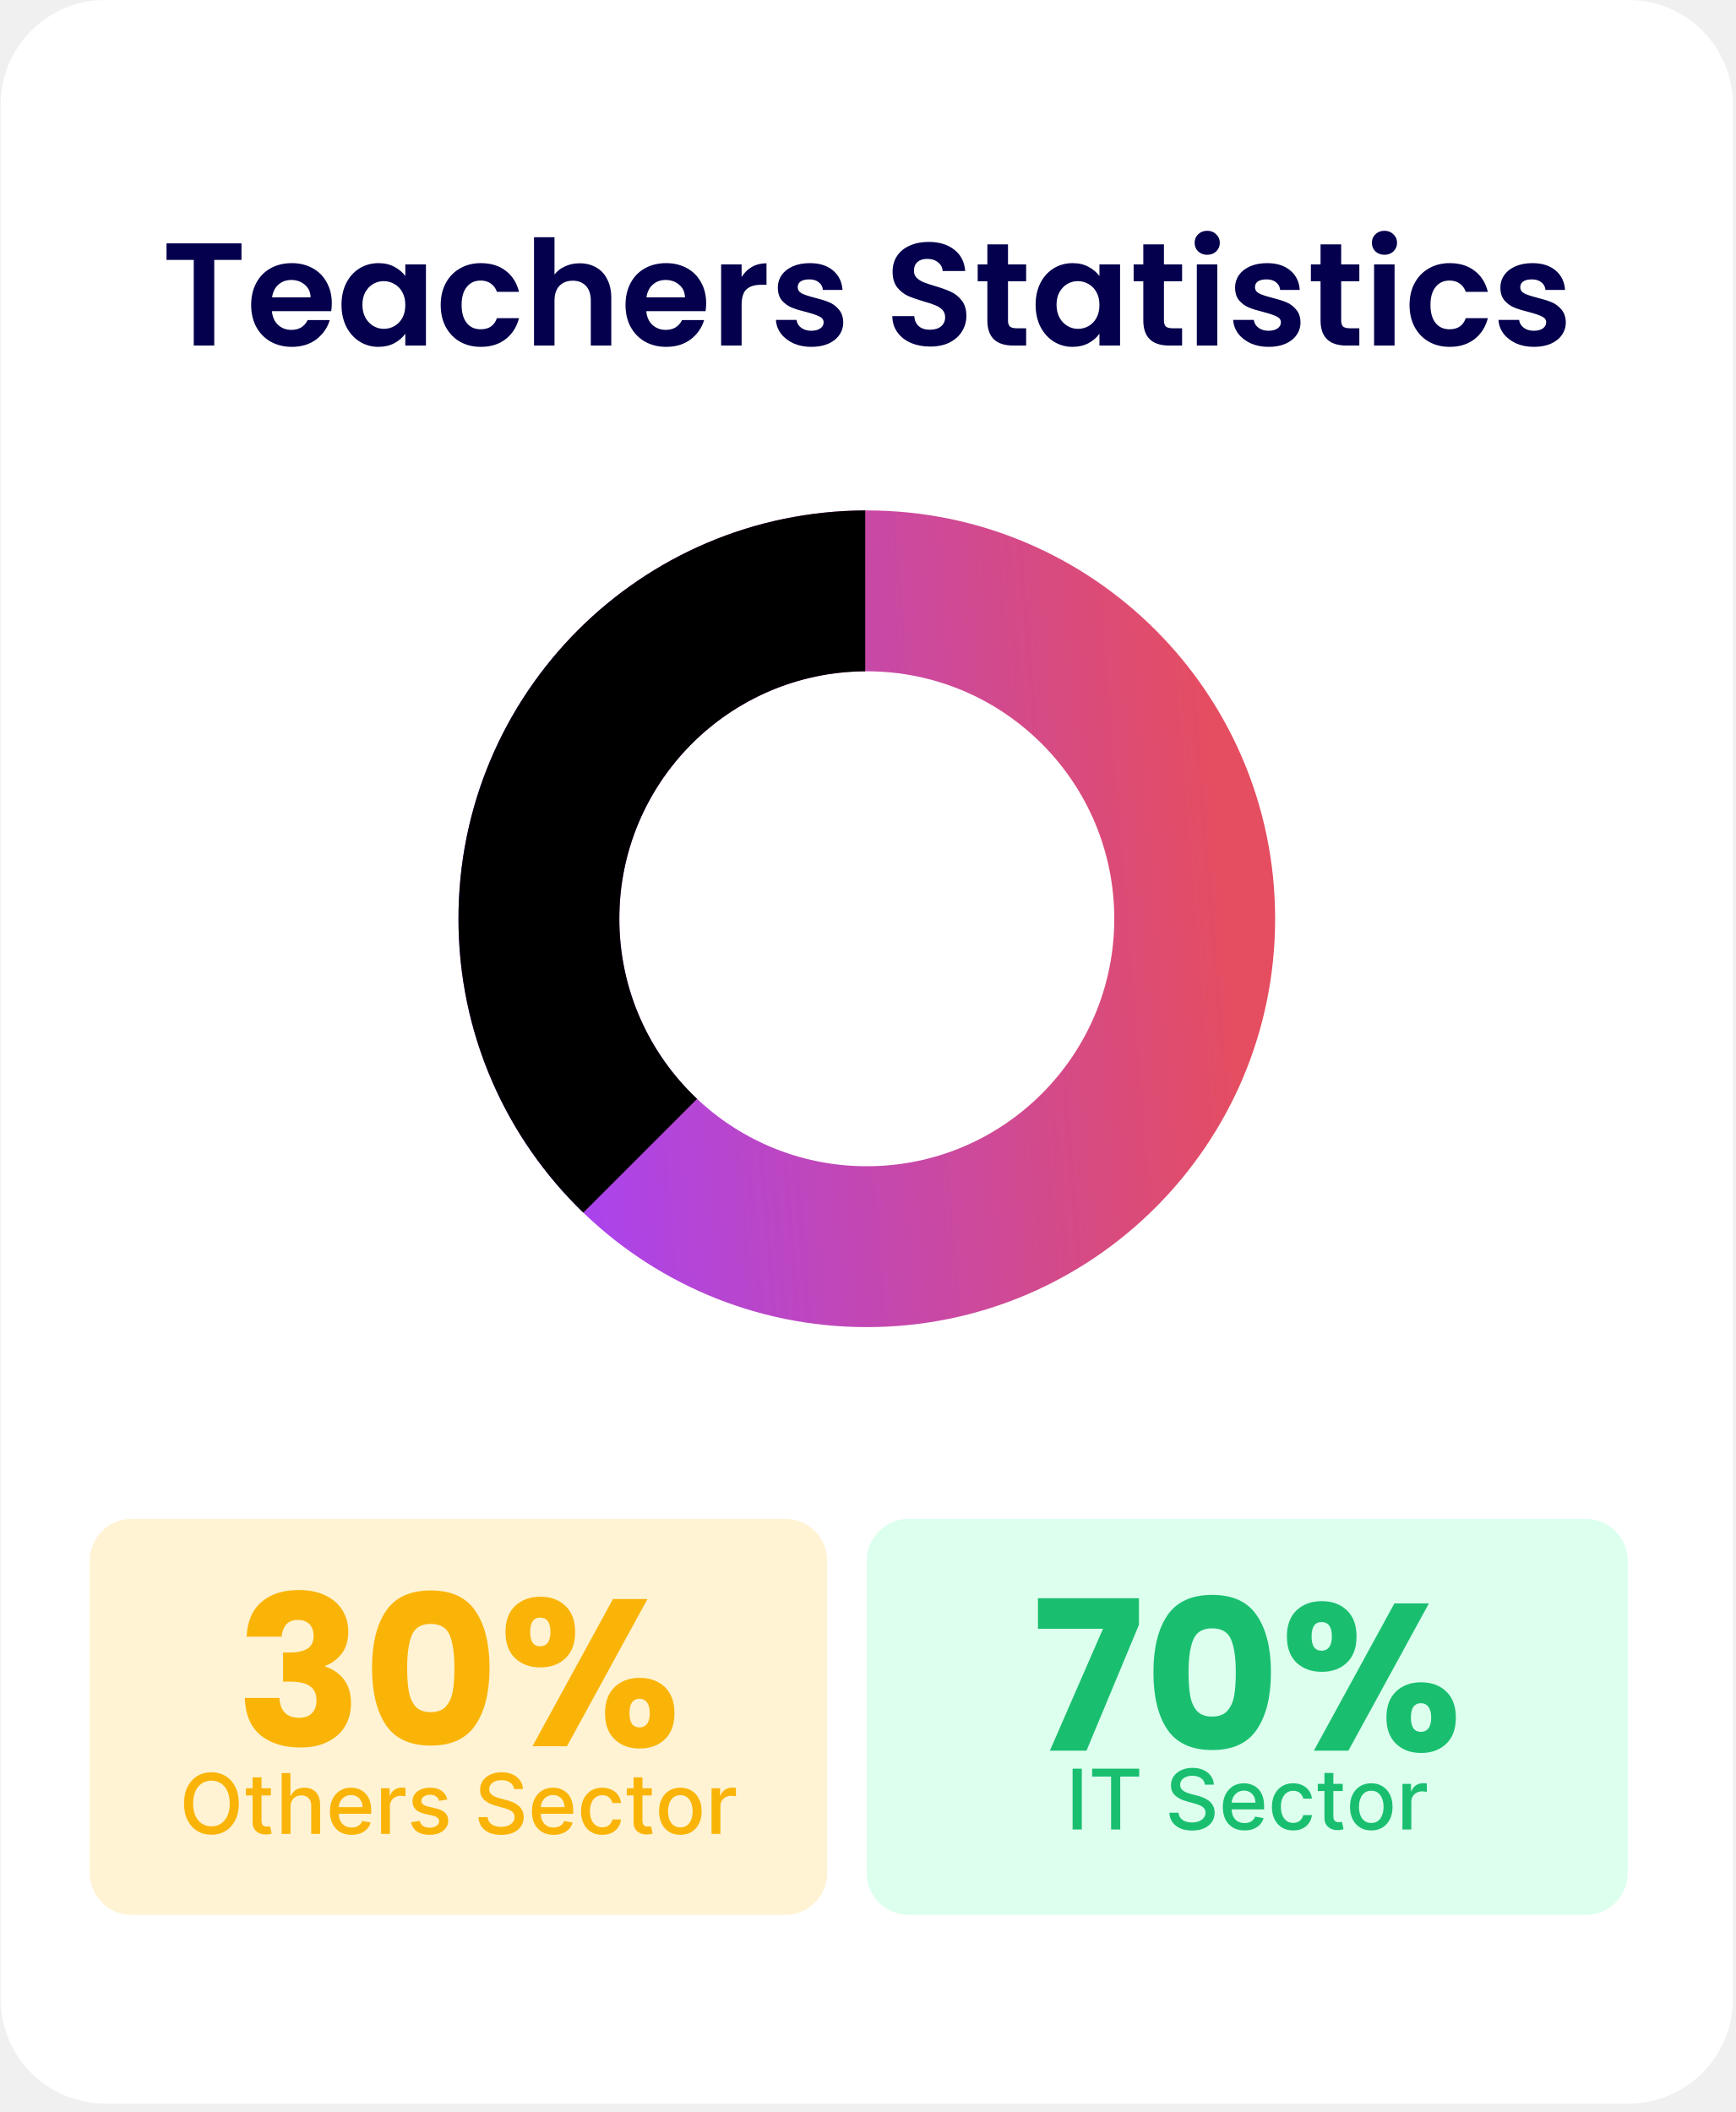
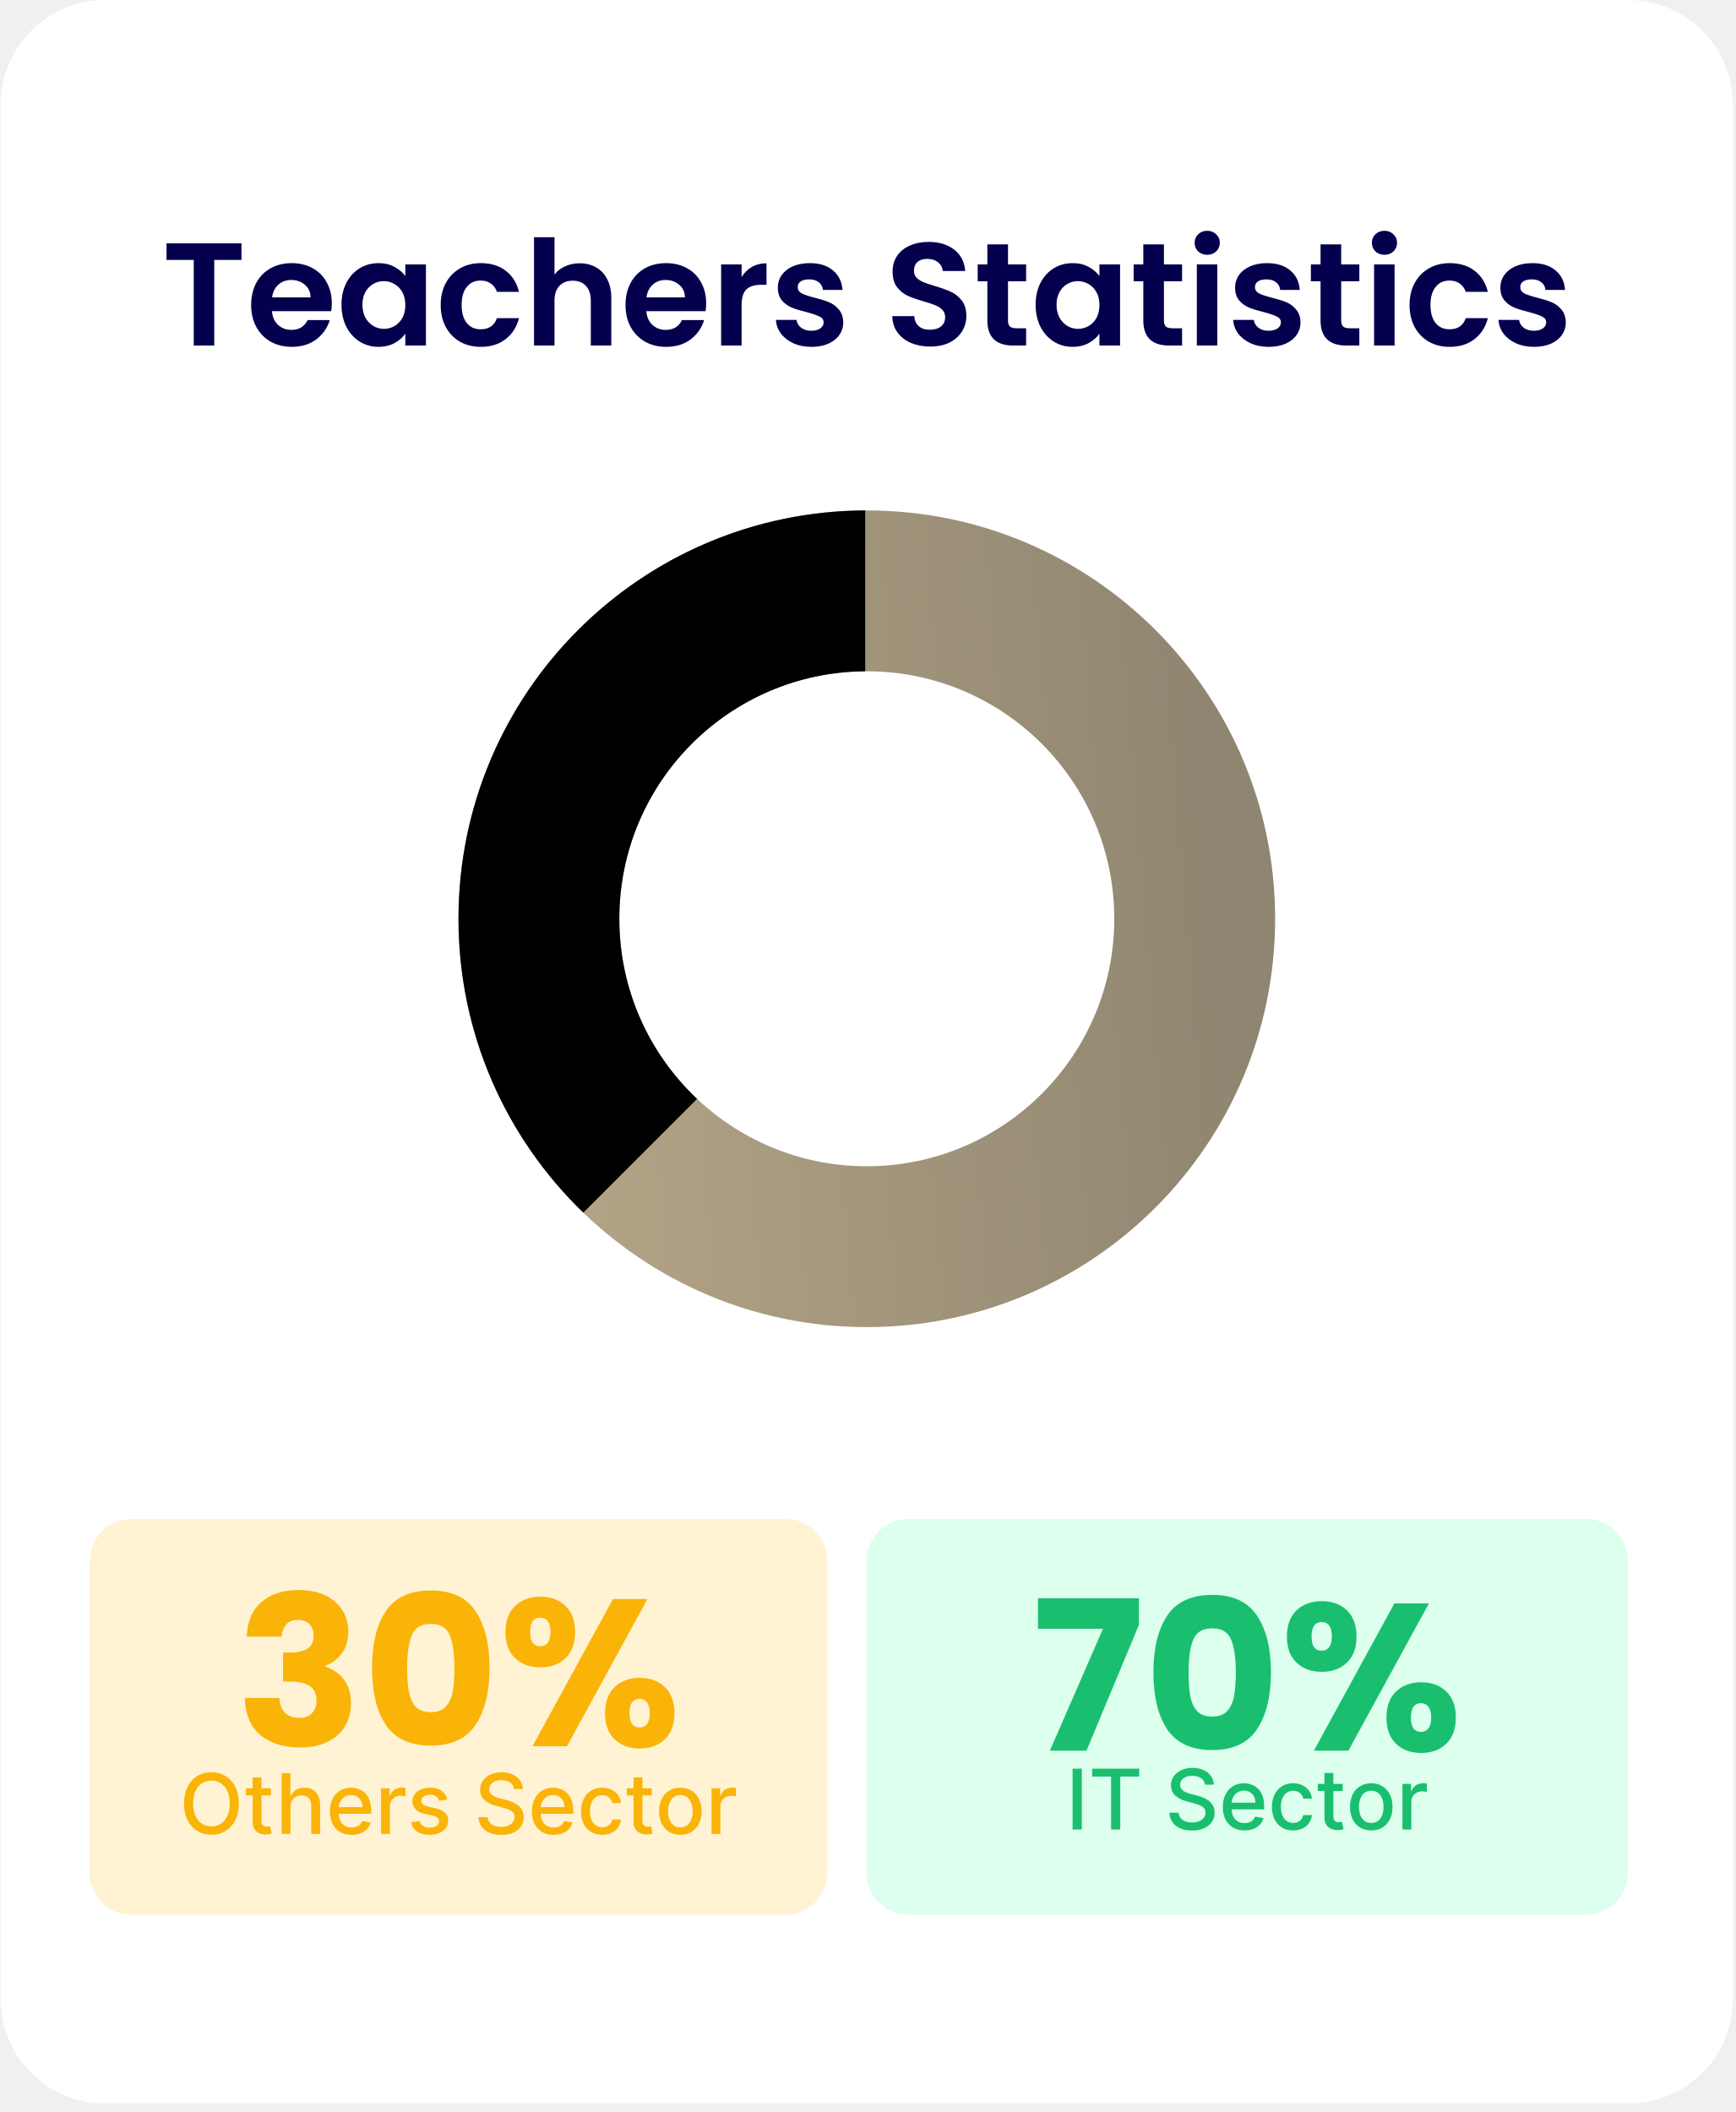
<svg xmlns="http://www.w3.org/2000/svg" width="166" height="202" viewBox="0 0 166 202" fill="none">
  <rect x="0.063" width="165.688" height="201.193" rx="10" fill="white" />
  <rect x="8.583" y="145.274" width="70.538" height="37.872" rx="4" fill="#FFF3D4" />
  <path d="M22.842 172.494C22.842 173.115 22.729 173.649 22.501 174.096C22.274 174.541 21.963 174.884 21.567 175.124C21.173 175.363 20.725 175.482 20.223 175.482C19.719 175.482 19.269 175.363 18.874 175.124C18.48 174.884 18.169 174.54 17.942 174.093C17.715 173.646 17.601 173.113 17.601 172.494C17.601 171.873 17.715 171.339 17.942 170.894C18.169 170.447 18.48 170.105 18.874 169.866C19.269 169.625 19.719 169.505 20.223 169.505C20.725 169.505 21.173 169.625 21.567 169.866C21.963 170.105 22.274 170.447 22.501 170.894C22.729 171.339 22.842 171.873 22.842 172.494ZM21.973 172.494C21.973 172.02 21.896 171.622 21.743 171.298C21.591 170.972 21.383 170.726 21.118 170.559C20.855 170.391 20.556 170.306 20.223 170.306C19.888 170.306 19.589 170.391 19.325 170.559C19.062 170.726 18.854 170.972 18.7 171.298C18.549 171.622 18.473 172.02 18.473 172.494C18.473 172.967 18.549 173.367 18.7 173.693C18.854 174.016 19.062 174.263 19.325 174.431C19.589 174.598 19.888 174.681 20.223 174.681C20.556 174.681 20.855 174.598 21.118 174.431C21.383 174.263 21.591 174.016 21.743 173.693C21.896 173.367 21.973 172.967 21.973 172.494ZM25.906 171.039V171.721H23.522V171.039H25.906ZM24.161 169.994H25.011V174.122C25.011 174.286 25.035 174.41 25.084 174.494C25.134 174.575 25.197 174.631 25.275 174.661C25.354 174.69 25.441 174.704 25.533 174.704C25.602 174.704 25.661 174.699 25.712 174.69C25.764 174.68 25.803 174.673 25.832 174.667L25.985 175.369C25.936 175.388 25.866 175.407 25.775 175.426C25.684 175.446 25.57 175.458 25.434 175.46C25.21 175.463 25.002 175.424 24.809 175.34C24.616 175.257 24.459 175.128 24.34 174.954C24.221 174.78 24.161 174.561 24.161 174.298V169.994ZM27.788 172.812V175.403H26.939V169.585H27.777V171.749H27.831C27.933 171.515 28.09 171.328 28.3 171.19C28.51 171.052 28.785 170.982 29.124 170.982C29.423 170.982 29.684 171.044 29.908 171.167C30.133 171.29 30.307 171.474 30.43 171.718C30.555 171.961 30.618 172.264 30.618 172.627V175.403H29.768V172.73C29.768 172.409 29.686 172.161 29.521 171.985C29.357 171.807 29.127 171.718 28.834 171.718C28.633 171.718 28.453 171.761 28.294 171.846C28.137 171.931 28.013 172.056 27.922 172.221C27.833 172.384 27.788 172.581 27.788 172.812ZM33.632 175.491C33.202 175.491 32.832 175.399 32.521 175.215C32.213 175.03 31.974 174.769 31.805 174.434C31.639 174.097 31.555 173.702 31.555 173.249C31.555 172.802 31.639 172.409 31.805 172.068C31.974 171.727 32.209 171.461 32.51 171.269C32.813 171.078 33.167 170.982 33.572 170.982C33.819 170.982 34.057 171.023 34.288 171.105C34.519 171.186 34.727 171.314 34.91 171.488C35.094 171.662 35.239 171.889 35.345 172.167C35.451 172.444 35.504 172.78 35.504 173.176V173.477H32.035V172.84H34.672C34.672 172.617 34.626 172.419 34.535 172.247C34.445 172.072 34.317 171.935 34.152 171.835C33.989 171.734 33.798 171.684 33.578 171.684C33.34 171.684 33.131 171.743 32.953 171.86C32.777 171.976 32.641 172.127 32.544 172.315C32.449 172.5 32.402 172.702 32.402 172.92V173.417C32.402 173.709 32.453 173.957 32.555 174.161C32.66 174.366 32.804 174.522 32.99 174.63C33.176 174.736 33.392 174.789 33.641 174.789C33.802 174.789 33.948 174.766 34.081 174.721C34.214 174.674 34.328 174.604 34.425 174.511C34.521 174.418 34.595 174.303 34.646 174.167L35.45 174.312C35.386 174.549 35.27 174.756 35.104 174.934C34.939 175.11 34.732 175.248 34.482 175.346C34.233 175.443 33.95 175.491 33.632 175.491ZM36.447 175.403V171.039H37.268V171.732H37.313C37.393 171.498 37.533 171.313 37.734 171.178C37.936 171.042 38.166 170.974 38.421 170.974C38.474 170.974 38.537 170.976 38.609 170.98C38.683 170.983 38.74 170.988 38.782 170.994V171.806C38.748 171.797 38.687 171.786 38.6 171.775C38.513 171.762 38.426 171.755 38.339 171.755C38.138 171.755 37.959 171.798 37.802 171.883C37.647 171.966 37.523 172.083 37.433 172.232C37.342 172.38 37.296 172.549 37.296 172.738V175.403H36.447ZM42.787 172.105L42.017 172.241C41.985 172.142 41.934 172.049 41.864 171.96C41.795 171.871 41.703 171.798 41.585 171.741C41.468 171.684 41.321 171.656 41.145 171.656C40.904 171.656 40.704 171.71 40.543 171.818C40.382 171.924 40.301 172.061 40.301 172.23C40.301 172.375 40.355 172.493 40.463 172.582C40.571 172.671 40.745 172.744 40.986 172.801L41.679 172.96C42.081 173.052 42.38 173.195 42.577 173.389C42.774 173.582 42.872 173.833 42.872 174.141C42.872 174.403 42.796 174.636 42.645 174.84C42.495 175.043 42.286 175.202 42.017 175.318C41.75 175.433 41.44 175.491 41.088 175.491C40.599 175.491 40.201 175.387 39.892 175.178C39.583 174.968 39.394 174.67 39.324 174.284L40.145 174.159C40.196 174.373 40.301 174.534 40.46 174.644C40.619 174.752 40.827 174.806 41.082 174.806C41.361 174.806 41.583 174.748 41.75 174.633C41.917 174.516 42 174.373 42 174.204C42 174.068 41.949 173.953 41.847 173.86C41.746 173.767 41.592 173.697 41.383 173.65L40.645 173.488C40.238 173.395 39.937 173.248 39.742 173.045C39.548 172.842 39.452 172.586 39.452 172.275C39.452 172.017 39.524 171.792 39.668 171.599C39.812 171.406 40.01 171.255 40.264 171.147C40.518 171.037 40.809 170.982 41.136 170.982C41.608 170.982 41.979 171.085 42.25 171.289C42.521 171.492 42.7 171.764 42.787 172.105ZM49.165 171.113C49.135 170.844 49.01 170.636 48.79 170.488C48.57 170.338 48.294 170.264 47.96 170.264C47.722 170.264 47.515 170.302 47.341 170.377C47.167 170.451 47.031 170.553 46.935 170.684C46.84 170.813 46.793 170.96 46.793 171.124C46.793 171.263 46.825 171.382 46.889 171.482C46.956 171.583 47.042 171.667 47.148 171.735C47.256 171.802 47.371 171.857 47.494 171.903C47.617 171.946 47.736 171.982 47.849 172.011L48.418 172.159C48.603 172.204 48.794 172.266 48.989 172.343C49.184 172.421 49.365 172.523 49.531 172.65C49.698 172.777 49.832 172.934 49.935 173.122C50.039 173.309 50.091 173.534 50.091 173.795C50.091 174.124 50.006 174.417 49.835 174.673C49.667 174.928 49.421 175.13 49.099 175.278C48.779 175.426 48.392 175.499 47.938 175.499C47.502 175.499 47.125 175.43 46.807 175.292C46.489 175.154 46.24 174.958 46.06 174.704C45.88 174.448 45.78 174.145 45.761 173.795H46.642C46.659 174.005 46.727 174.18 46.847 174.32C46.968 174.459 47.122 174.562 47.31 174.63C47.499 174.696 47.706 174.73 47.932 174.73C48.18 174.73 48.401 174.691 48.594 174.613C48.789 174.534 48.942 174.424 49.054 174.284C49.166 174.141 49.222 173.976 49.222 173.786C49.222 173.614 49.172 173.473 49.074 173.363C48.977 173.253 48.846 173.162 48.679 173.09C48.514 173.018 48.328 172.955 48.119 172.9L47.432 172.712C46.966 172.586 46.597 172.399 46.324 172.153C46.053 171.907 45.918 171.581 45.918 171.176C45.918 170.84 46.008 170.548 46.19 170.298C46.372 170.048 46.618 169.854 46.929 169.715C47.24 169.575 47.59 169.505 47.98 169.505C48.374 169.505 48.722 169.574 49.023 169.712C49.326 169.851 49.564 170.041 49.739 170.284C49.913 170.524 50.004 170.801 50.011 171.113H49.165ZM52.952 175.491C52.523 175.491 52.152 175.399 51.842 175.215C51.533 175.03 51.294 174.769 51.126 174.434C50.959 174.097 50.876 173.702 50.876 173.249C50.876 172.802 50.959 172.409 51.126 172.068C51.294 171.727 51.529 171.461 51.83 171.269C52.133 171.078 52.487 170.982 52.893 170.982C53.139 170.982 53.378 171.023 53.609 171.105C53.84 171.186 54.047 171.314 54.231 171.488C54.415 171.662 54.559 171.889 54.666 172.167C54.772 172.444 54.825 172.78 54.825 173.176V173.477H51.356V172.84H53.992C53.992 172.617 53.947 172.419 53.856 172.247C53.765 172.072 53.637 171.935 53.472 171.835C53.309 171.734 53.118 171.684 52.898 171.684C52.66 171.684 52.452 171.743 52.273 171.86C52.097 171.976 51.961 172.127 51.864 172.315C51.77 172.5 51.722 172.702 51.722 172.92V173.417C51.722 173.709 51.773 173.957 51.876 174.161C51.98 174.366 52.125 174.522 52.31 174.63C52.496 174.736 52.713 174.789 52.961 174.789C53.122 174.789 53.269 174.766 53.401 174.721C53.534 174.674 53.648 174.604 53.745 174.511C53.842 174.418 53.916 174.303 53.967 174.167L54.771 174.312C54.706 174.549 54.591 174.756 54.424 174.934C54.259 175.11 54.052 175.248 53.802 175.346C53.554 175.443 53.271 175.491 52.952 175.491ZM57.605 175.491C57.183 175.491 56.819 175.395 56.514 175.204C56.211 175.011 55.978 174.745 55.815 174.406C55.653 174.067 55.571 173.678 55.571 173.241C55.571 172.798 55.654 172.407 55.821 172.068C55.988 171.727 56.223 171.461 56.526 171.269C56.829 171.078 57.186 170.982 57.597 170.982C57.928 170.982 58.224 171.044 58.483 171.167C58.742 171.288 58.952 171.459 59.111 171.678C59.272 171.898 59.367 172.155 59.398 172.448H58.571C58.526 172.244 58.421 172.068 58.258 171.92C58.098 171.772 57.882 171.698 57.611 171.698C57.374 171.698 57.167 171.761 56.989 171.886C56.812 172.009 56.675 172.185 56.577 172.414C56.478 172.641 56.429 172.91 56.429 173.221C56.429 173.539 56.477 173.814 56.574 174.045C56.67 174.276 56.807 174.455 56.983 174.582C57.161 174.709 57.37 174.772 57.611 174.772C57.772 174.772 57.918 174.743 58.048 174.684C58.181 174.623 58.292 174.537 58.381 174.426C58.472 174.314 58.535 174.179 58.571 174.022H59.398C59.367 174.304 59.276 174.556 59.122 174.778C58.969 174.999 58.763 175.174 58.506 175.301C58.25 175.427 57.95 175.491 57.605 175.491ZM62.343 171.039V171.721H59.959V171.039H62.343ZM60.599 169.994H61.448V174.122C61.448 174.286 61.473 174.41 61.522 174.494C61.571 174.575 61.635 174.631 61.712 174.661C61.792 174.69 61.878 174.704 61.971 174.704C62.039 174.704 62.099 174.699 62.15 174.69C62.201 174.68 62.241 174.673 62.269 174.667L62.423 175.369C62.373 175.388 62.303 175.407 62.212 175.426C62.121 175.446 62.008 175.458 61.871 175.46C61.648 175.463 61.44 175.424 61.246 175.34C61.053 175.257 60.897 175.128 60.778 174.954C60.658 174.78 60.599 174.561 60.599 174.298V169.994ZM65.074 175.491C64.665 175.491 64.308 175.397 64.003 175.21C63.698 175.022 63.461 174.76 63.293 174.423C63.124 174.086 63.04 173.692 63.04 173.241C63.04 172.788 63.124 172.392 63.293 172.053C63.461 171.714 63.698 171.451 64.003 171.264C64.308 171.076 64.665 170.982 65.074 170.982C65.483 170.982 65.84 171.076 66.145 171.264C66.45 171.451 66.687 171.714 66.855 172.053C67.024 172.392 67.108 172.788 67.108 173.241C67.108 173.692 67.024 174.086 66.855 174.423C66.687 174.76 66.45 175.022 66.145 175.21C65.84 175.397 65.483 175.491 65.074 175.491ZM65.077 174.778C65.342 174.778 65.562 174.708 65.736 174.568C65.91 174.427 66.039 174.241 66.122 174.008C66.207 173.775 66.25 173.518 66.25 173.238C66.25 172.96 66.207 172.704 66.122 172.471C66.039 172.236 65.91 172.048 65.736 171.906C65.562 171.764 65.342 171.693 65.077 171.693C64.81 171.693 64.588 171.764 64.412 171.906C64.238 172.048 64.108 172.236 64.023 172.471C63.939 172.704 63.898 172.96 63.898 173.238C63.898 173.518 63.939 173.775 64.023 174.008C64.108 174.241 64.238 174.427 64.412 174.568C64.588 174.708 64.81 174.778 65.077 174.778ZM68.056 175.403V171.039H68.877V171.732H68.923C69.002 171.498 69.142 171.313 69.343 171.178C69.546 171.042 69.775 170.974 70.031 170.974C70.084 170.974 70.146 170.976 70.218 170.98C70.292 170.983 70.35 170.988 70.391 170.994V171.806C70.357 171.797 70.297 171.786 70.21 171.775C70.122 171.762 70.035 171.755 69.948 171.755C69.747 171.755 69.568 171.798 69.411 171.883C69.256 171.966 69.133 172.083 69.042 172.232C68.951 172.38 68.906 172.549 68.906 172.738V175.403H68.056Z" fill="#FAB408" />
  <path d="M23.593 156.537C23.647 155.11 24.113 154.01 24.993 153.237C25.873 152.464 27.067 152.077 28.573 152.077C29.573 152.077 30.427 152.25 31.133 152.597C31.853 152.944 32.393 153.417 32.753 154.017C33.127 154.617 33.313 155.29 33.313 156.037C33.313 156.917 33.093 157.637 32.653 158.197C32.213 158.744 31.7 159.117 31.113 159.317V159.397C31.873 159.65 32.473 160.07 32.913 160.657C33.353 161.244 33.573 161.997 33.573 162.917C33.573 163.744 33.38 164.477 32.993 165.117C32.62 165.744 32.067 166.237 31.333 166.597C30.613 166.957 29.753 167.137 28.753 167.137C27.153 167.137 25.873 166.744 24.913 165.957C23.967 165.17 23.467 163.984 23.413 162.397H26.733C26.747 162.984 26.913 163.45 27.233 163.797C27.553 164.13 28.02 164.297 28.633 164.297C29.153 164.297 29.553 164.15 29.833 163.857C30.127 163.55 30.273 163.15 30.273 162.657C30.273 162.017 30.067 161.557 29.653 161.277C29.253 160.984 28.607 160.837 27.713 160.837H27.073V158.057H27.713C28.393 158.057 28.94 157.944 29.353 157.717C29.78 157.477 29.993 157.057 29.993 156.457C29.993 155.977 29.86 155.604 29.593 155.337C29.327 155.07 28.96 154.937 28.493 154.937C27.987 154.937 27.607 155.09 27.353 155.397C27.113 155.704 26.973 156.084 26.933 156.537H23.593ZM35.583 159.517C35.583 157.224 36.023 155.417 36.903 154.097C37.796 152.777 39.23 152.117 41.203 152.117C43.176 152.117 44.603 152.777 45.483 154.097C46.376 155.417 46.823 157.224 46.823 159.517C46.823 161.837 46.376 163.657 45.483 164.977C44.603 166.297 43.176 166.957 41.203 166.957C39.23 166.957 37.796 166.297 36.903 164.977C36.023 163.657 35.583 161.837 35.583 159.517ZM43.463 159.517C43.463 158.17 43.316 157.137 43.023 156.417C42.73 155.684 42.123 155.317 41.203 155.317C40.283 155.317 39.676 155.684 39.383 156.417C39.09 157.137 38.943 158.17 38.943 159.517C38.943 160.424 38.996 161.177 39.103 161.777C39.209 162.364 39.423 162.844 39.743 163.217C40.076 163.577 40.563 163.757 41.203 163.757C41.843 163.757 42.323 163.577 42.643 163.217C42.976 162.844 43.196 162.364 43.303 161.777C43.41 161.177 43.463 160.424 43.463 159.517ZM48.35 156.097C48.35 155.017 48.656 154.184 49.27 153.597C49.896 153.01 50.703 152.717 51.69 152.717C52.676 152.717 53.476 153.01 54.09 153.597C54.703 154.184 55.01 155.017 55.01 156.097C55.01 157.177 54.703 158.01 54.09 158.597C53.476 159.184 52.676 159.477 51.69 159.477C50.703 159.477 49.896 159.184 49.27 158.597C48.656 158.01 48.35 157.177 48.35 156.097ZM61.93 152.937L54.23 167.017H50.93L58.63 152.937H61.93ZM51.67 154.717C51.03 154.717 50.71 155.177 50.71 156.097C50.71 157.004 51.03 157.457 51.67 157.457C51.976 157.457 52.216 157.344 52.39 157.117C52.563 156.89 52.65 156.55 52.65 156.097C52.65 155.177 52.323 154.717 51.67 154.717ZM57.87 163.857C57.87 162.777 58.176 161.944 58.79 161.357C59.403 160.77 60.203 160.477 61.19 160.477C62.176 160.477 62.976 160.77 63.59 161.357C64.203 161.944 64.51 162.777 64.51 163.857C64.51 164.937 64.203 165.77 63.59 166.357C62.976 166.944 62.176 167.237 61.19 167.237C60.203 167.237 59.403 166.944 58.79 166.357C58.176 165.77 57.87 164.937 57.87 163.857ZM61.17 162.477C60.863 162.477 60.623 162.59 60.45 162.817C60.29 163.044 60.21 163.39 60.21 163.857C60.21 164.764 60.53 165.217 61.17 165.217C61.476 165.217 61.716 165.104 61.89 164.877C62.063 164.65 62.15 164.31 62.15 163.857C62.15 163.404 62.063 163.064 61.89 162.837C61.716 162.597 61.476 162.477 61.17 162.477Z" fill="#FAB408" />
  <rect x="82.907" y="145.275" width="72.777" height="37.872" rx="4" fill="#DCFFEE" />
  <path d="M103.469 169.164V174.982H102.591V169.164H103.469ZM104.46 169.919V169.164H108.963V169.919H107.148V174.982H106.273V169.919H104.46ZM115.249 170.692C115.218 170.423 115.093 170.215 114.874 170.067C114.654 169.918 114.377 169.843 114.044 169.843C113.805 169.843 113.599 169.881 113.425 169.956C113.25 170.03 113.115 170.133 113.018 170.263C112.924 170.392 112.876 170.539 112.876 170.704C112.876 170.842 112.909 170.961 112.973 171.061C113.039 171.162 113.125 171.246 113.232 171.314C113.339 171.381 113.455 171.436 113.578 171.482C113.701 171.525 113.82 171.561 113.933 171.59L114.501 171.738C114.687 171.783 114.877 171.845 115.072 171.922C115.267 172 115.448 172.102 115.615 172.229C115.782 172.356 115.916 172.513 116.018 172.701C116.123 172.888 116.175 173.113 116.175 173.374C116.175 173.704 116.089 173.996 115.919 174.252C115.75 174.508 115.505 174.709 115.183 174.857C114.863 175.005 114.476 175.079 114.021 175.079C113.586 175.079 113.209 175.009 112.891 174.871C112.572 174.733 112.323 174.537 112.143 174.283C111.964 174.027 111.864 173.724 111.845 173.374H112.726C112.743 173.584 112.811 173.759 112.93 173.9C113.052 174.038 113.206 174.141 113.393 174.209C113.583 174.275 113.79 174.309 114.016 174.309C114.264 174.309 114.484 174.27 114.678 174.192C114.873 174.113 115.026 174.003 115.138 173.863C115.249 173.721 115.305 173.555 115.305 173.365C115.305 173.193 115.256 173.052 115.158 172.942C115.061 172.832 114.929 172.741 114.763 172.669C114.598 172.597 114.411 172.534 114.203 172.479L113.516 172.292C113.05 172.165 112.68 171.978 112.408 171.732C112.137 171.486 112.001 171.16 112.001 170.755C112.001 170.419 112.092 170.127 112.274 169.877C112.456 169.627 112.702 169.433 113.013 169.294C113.323 169.154 113.674 169.084 114.064 169.084C114.458 169.084 114.805 169.153 115.107 169.292C115.41 169.43 115.648 169.62 115.822 169.863C115.997 170.103 116.088 170.38 116.095 170.692H115.249ZM119.036 175.07C118.606 175.07 118.236 174.978 117.925 174.794C117.617 174.609 117.378 174.348 117.209 174.013C117.043 173.676 116.959 173.281 116.959 172.829C116.959 172.382 117.043 171.988 117.209 171.647C117.378 171.306 117.613 171.04 117.914 170.848C118.217 170.657 118.571 170.561 118.977 170.561C119.223 170.561 119.461 170.602 119.692 170.684C119.924 170.765 120.131 170.893 120.315 171.067C120.498 171.241 120.643 171.468 120.749 171.746C120.855 172.023 120.908 172.359 120.908 172.755V173.056H117.44V172.419H120.076C120.076 172.196 120.031 171.998 119.94 171.826C119.849 171.651 119.721 171.514 119.556 171.414C119.393 171.313 119.202 171.263 118.982 171.263C118.744 171.263 118.535 171.322 118.357 171.439C118.181 171.555 118.045 171.706 117.948 171.894C117.853 172.079 117.806 172.281 117.806 172.499V172.996C117.806 173.288 117.857 173.536 117.959 173.74C118.064 173.945 118.209 174.101 118.394 174.209C118.58 174.315 118.797 174.368 119.045 174.368C119.206 174.368 119.352 174.346 119.485 174.3C119.618 174.253 119.732 174.183 119.829 174.09C119.925 173.997 119.999 173.883 120.05 173.746L120.854 173.891C120.79 174.128 120.674 174.335 120.508 174.513C120.343 174.689 120.136 174.827 119.886 174.925C119.638 175.022 119.354 175.07 119.036 175.07ZM123.689 175.07C123.267 175.07 122.903 174.974 122.598 174.783C122.295 174.59 122.062 174.324 121.899 173.985C121.736 173.646 121.655 173.258 121.655 172.82C121.655 172.377 121.738 171.986 121.905 171.647C122.071 171.306 122.306 171.04 122.609 170.848C122.912 170.657 123.269 170.561 123.68 170.561C124.012 170.561 124.307 170.623 124.567 170.746C124.826 170.867 125.035 171.038 125.195 171.258C125.356 171.477 125.451 171.734 125.482 172.027H124.655C124.609 171.823 124.505 171.647 124.342 171.499C124.181 171.351 123.965 171.277 123.695 171.277C123.458 171.277 123.25 171.34 123.072 171.465C122.896 171.588 122.759 171.764 122.66 171.993C122.562 172.221 122.513 172.49 122.513 172.8C122.513 173.118 122.561 173.393 122.658 173.624C122.754 173.855 122.891 174.034 123.067 174.161C123.245 174.288 123.454 174.351 123.695 174.351C123.856 174.351 124.001 174.322 124.132 174.263C124.265 174.203 124.375 174.116 124.464 174.005C124.555 173.893 124.619 173.758 124.655 173.601H125.482C125.451 173.883 125.359 174.135 125.206 174.357C125.053 174.579 124.847 174.753 124.589 174.88C124.334 175.007 124.034 175.07 123.689 175.07ZM128.427 170.618V171.3H126.043V170.618H128.427ZM126.682 169.573H127.532V173.701C127.532 173.865 127.557 173.99 127.606 174.073C127.655 174.154 127.718 174.21 127.796 174.24C127.876 174.269 127.962 174.283 128.055 174.283C128.123 174.283 128.182 174.278 128.234 174.269C128.285 174.259 128.325 174.252 128.353 174.246L128.506 174.948C128.457 174.967 128.387 174.986 128.296 175.005C128.205 175.025 128.092 175.037 127.955 175.039C127.732 175.043 127.523 175.003 127.33 174.919C127.137 174.836 126.981 174.707 126.861 174.533C126.742 174.359 126.682 174.14 126.682 173.877V169.573ZM131.158 175.07C130.749 175.07 130.392 174.976 130.087 174.789C129.782 174.601 129.545 174.339 129.376 174.002C129.208 173.665 129.124 173.271 129.124 172.82C129.124 172.367 129.208 171.972 129.376 171.633C129.545 171.293 129.782 171.03 130.087 170.843C130.392 170.655 130.749 170.561 131.158 170.561C131.567 170.561 131.924 170.655 132.229 170.843C132.534 171.03 132.77 171.293 132.939 171.633C133.107 171.972 133.192 172.367 133.192 172.82C133.192 173.271 133.107 173.665 132.939 174.002C132.77 174.339 132.534 174.601 132.229 174.789C131.924 174.976 131.567 175.07 131.158 175.07ZM131.16 174.357C131.426 174.357 131.645 174.287 131.82 174.147C131.994 174.007 132.123 173.82 132.206 173.587C132.291 173.354 132.334 173.097 132.334 172.817C132.334 172.539 132.291 172.283 132.206 172.05C132.123 171.815 131.994 171.627 131.82 171.485C131.645 171.343 131.426 171.272 131.16 171.272C130.893 171.272 130.672 171.343 130.496 171.485C130.321 171.627 130.192 171.815 130.107 172.05C130.023 172.283 129.982 172.539 129.982 172.817C129.982 173.097 130.023 173.354 130.107 173.587C130.192 173.82 130.321 174.007 130.496 174.147C130.672 174.287 130.893 174.357 131.16 174.357ZM134.14 174.982V170.618H134.961V171.311H135.006C135.086 171.077 135.226 170.892 135.427 170.758C135.629 170.621 135.859 170.553 136.114 170.553C136.167 170.553 136.23 170.555 136.302 170.559C136.376 170.562 136.433 170.567 136.475 170.573V171.385C136.441 171.376 136.38 171.365 136.293 171.354C136.206 171.341 136.119 171.334 136.032 171.334C135.831 171.334 135.652 171.377 135.495 171.462C135.34 171.545 135.217 171.662 135.126 171.811C135.035 171.959 134.989 172.128 134.989 172.317V174.982H134.14Z" fill="#19BF6F" />
  <path d="M108.939 155.401L103.919 167.441H100.419L105.499 155.781H99.279V152.861H108.939V155.401ZM110.322 159.941C110.322 157.648 110.762 155.841 111.642 154.521C112.536 153.201 113.969 152.541 115.942 152.541C117.916 152.541 119.342 153.201 120.222 154.521C121.116 155.841 121.562 157.648 121.562 159.941C121.562 162.261 121.116 164.081 120.222 165.401C119.342 166.721 117.916 167.381 115.942 167.381C113.969 167.381 112.536 166.721 111.642 165.401C110.762 164.081 110.322 162.261 110.322 159.941ZM118.202 159.941C118.202 158.594 118.056 157.561 117.762 156.841C117.469 156.108 116.862 155.741 115.942 155.741C115.022 155.741 114.416 156.108 114.122 156.841C113.829 157.561 113.682 158.594 113.682 159.941C113.682 160.848 113.736 161.601 113.842 162.201C113.949 162.788 114.162 163.268 114.482 163.641C114.816 164.001 115.302 164.181 115.942 164.181C116.582 164.181 117.062 164.001 117.382 163.641C117.716 163.268 117.936 162.788 118.042 162.201C118.149 161.601 118.202 160.848 118.202 159.941ZM123.089 156.521C123.089 155.441 123.396 154.608 124.009 154.021C124.636 153.434 125.443 153.141 126.429 153.141C127.416 153.141 128.216 153.434 128.829 154.021C129.443 154.608 129.749 155.441 129.749 156.521C129.749 157.601 129.443 158.434 128.829 159.021C128.216 159.608 127.416 159.901 126.429 159.901C125.443 159.901 124.636 159.608 124.009 159.021C123.396 158.434 123.089 157.601 123.089 156.521ZM136.669 153.361L128.969 167.441H125.669L133.369 153.361H136.669ZM126.409 155.141C125.769 155.141 125.449 155.601 125.449 156.521C125.449 157.428 125.769 157.881 126.409 157.881C126.716 157.881 126.956 157.768 127.129 157.541C127.303 157.314 127.389 156.974 127.389 156.521C127.389 155.601 127.063 155.141 126.409 155.141ZM132.609 164.281C132.609 163.201 132.916 162.368 133.529 161.781C134.143 161.194 134.943 160.901 135.929 160.901C136.916 160.901 137.716 161.194 138.329 161.781C138.943 162.368 139.249 163.201 139.249 164.281C139.249 165.361 138.943 166.194 138.329 166.781C137.716 167.368 136.916 167.661 135.929 167.661C134.943 167.661 134.143 167.368 133.529 166.781C132.916 166.194 132.609 165.361 132.609 164.281ZM135.909 162.901C135.603 162.901 135.363 163.014 135.189 163.241C135.029 163.468 134.949 163.814 134.949 164.281C134.949 165.188 135.269 165.641 135.909 165.641C136.216 165.641 136.456 165.528 136.629 165.301C136.803 165.074 136.889 164.734 136.889 164.281C136.889 163.828 136.803 163.488 136.629 163.261C136.456 163.021 136.216 162.901 135.909 162.901Z" fill="#19BF6F" />
  <path fill-rule="evenodd" clip-rule="evenodd" d="M82.907 111.544C95.98 111.544 106.577 100.947 106.577 87.874C106.577 74.802 95.98 64.205 82.907 64.205C69.835 64.205 59.238 74.802 59.238 87.874C59.238 100.947 69.835 111.544 82.907 111.544ZM82.907 126.93C104.477 126.93 121.963 109.444 121.963 87.874C121.963 66.305 104.477 48.819 82.907 48.819C61.338 48.819 43.852 66.305 43.852 87.874C43.852 109.444 61.338 126.93 82.907 126.93Z" fill="url(#paint0_linear_1851_4659)" />
  <path d="M82.755 64.205C69.752 64.287 59.238 74.853 59.238 87.874C59.238 94.663 62.096 100.784 66.674 105.1L55.792 115.982C48.431 108.879 43.852 98.912 43.852 87.874C43.852 66.356 61.255 48.902 82.755 48.82V64.205Z" fill="black" />
  <path d="M23.096 23.277V24.859H20.492V33.049H18.532V24.859H15.928V23.277H23.096ZM31.736 29.003C31.736 29.283 31.718 29.535 31.68 29.759H26.01C26.057 30.319 26.253 30.758 26.598 31.075C26.944 31.392 27.368 31.551 27.872 31.551C28.6 31.551 29.118 31.238 29.426 30.613H31.54C31.316 31.36 30.887 31.976 30.252 32.461C29.618 32.937 28.838 33.175 27.914 33.175C27.168 33.175 26.496 33.011 25.898 32.685C25.31 32.349 24.848 31.878 24.512 31.271C24.186 30.664 24.022 29.964 24.022 29.171C24.022 28.368 24.186 27.663 24.512 27.057C24.839 26.45 25.296 25.983 25.884 25.657C26.472 25.33 27.149 25.167 27.914 25.167C28.652 25.167 29.31 25.326 29.888 25.643C30.476 25.96 30.929 26.413 31.246 27.001C31.573 27.579 31.736 28.247 31.736 29.003ZM29.706 28.443C29.697 27.939 29.515 27.538 29.16 27.239C28.806 26.931 28.372 26.777 27.858 26.777C27.373 26.777 26.962 26.926 26.626 27.225C26.3 27.514 26.099 27.92 26.024 28.443H29.706ZM32.663 29.143C32.663 28.359 32.817 27.663 33.125 27.057C33.442 26.45 33.867 25.983 34.399 25.657C34.94 25.33 35.542 25.167 36.205 25.167C36.784 25.167 37.288 25.284 37.717 25.517C38.156 25.75 38.506 26.044 38.767 26.399V25.293H40.741V33.049H38.767V31.915C38.515 32.279 38.165 32.582 37.717 32.825C37.278 33.058 36.77 33.175 36.191 33.175C35.538 33.175 34.94 33.007 34.399 32.671C33.867 32.335 33.442 31.863 33.125 31.257C32.817 30.641 32.663 29.936 32.663 29.143ZM38.767 29.171C38.767 28.695 38.674 28.289 38.487 27.953C38.3 27.608 38.048 27.346 37.731 27.169C37.414 26.982 37.073 26.889 36.709 26.889C36.345 26.889 36.009 26.977 35.701 27.155C35.393 27.332 35.141 27.593 34.945 27.939C34.758 28.275 34.665 28.676 34.665 29.143C34.665 29.61 34.758 30.02 34.945 30.375C35.141 30.72 35.393 30.986 35.701 31.173C36.018 31.36 36.354 31.453 36.709 31.453C37.073 31.453 37.414 31.364 37.731 31.187C38.048 31 38.3 30.739 38.487 30.403C38.674 30.058 38.767 29.647 38.767 29.171ZM42.151 29.171C42.151 28.368 42.315 27.668 42.641 27.071C42.968 26.464 43.42 25.997 43.999 25.671C44.578 25.335 45.24 25.167 45.987 25.167C46.949 25.167 47.742 25.41 48.367 25.895C49.002 26.371 49.426 27.043 49.641 27.911H47.527C47.415 27.575 47.224 27.314 46.953 27.127C46.692 26.931 46.365 26.833 45.973 26.833C45.413 26.833 44.97 27.038 44.643 27.449C44.316 27.85 44.153 28.424 44.153 29.171C44.153 29.908 44.316 30.482 44.643 30.893C44.97 31.294 45.413 31.495 45.973 31.495C46.767 31.495 47.285 31.14 47.527 30.431H49.641C49.426 31.271 49.002 31.938 48.367 32.433C47.733 32.928 46.939 33.175 45.987 33.175C45.24 33.175 44.578 33.011 43.999 32.685C43.42 32.349 42.968 31.882 42.641 31.285C42.315 30.678 42.151 29.974 42.151 29.171ZM55.445 25.181C56.033 25.181 56.556 25.311 57.013 25.573C57.47 25.825 57.825 26.203 58.077 26.707C58.338 27.201 58.469 27.799 58.469 28.499V33.049H56.509V28.765C56.509 28.149 56.355 27.677 56.047 27.351C55.739 27.015 55.319 26.847 54.787 26.847C54.246 26.847 53.816 27.015 53.499 27.351C53.191 27.677 53.037 28.149 53.037 28.765V33.049H51.077V22.689H53.037V26.259C53.289 25.923 53.625 25.662 54.045 25.475C54.465 25.279 54.932 25.181 55.445 25.181ZM67.543 29.003C67.543 29.283 67.524 29.535 67.487 29.759H61.817C61.864 30.319 62.06 30.758 62.405 31.075C62.75 31.392 63.175 31.551 63.679 31.551C64.407 31.551 64.925 31.238 65.233 30.613H67.347C67.123 31.36 66.694 31.976 66.059 32.461C65.424 32.937 64.645 33.175 63.721 33.175C62.974 33.175 62.302 33.011 61.705 32.685C61.117 32.349 60.655 31.878 60.319 31.271C59.992 30.664 59.829 29.964 59.829 29.171C59.829 28.368 59.992 27.663 60.319 27.057C60.646 26.45 61.103 25.983 61.691 25.657C62.279 25.33 62.956 25.167 63.721 25.167C64.458 25.167 65.116 25.326 65.695 25.643C66.283 25.96 66.736 26.413 67.053 27.001C67.38 27.579 67.543 28.247 67.543 29.003ZM65.513 28.443C65.504 27.939 65.322 27.538 64.967 27.239C64.612 26.931 64.178 26.777 63.665 26.777C63.18 26.777 62.769 26.926 62.433 27.225C62.106 27.514 61.906 27.92 61.831 28.443H65.513ZM70.934 26.497C71.186 26.086 71.512 25.764 71.914 25.531C72.324 25.297 72.791 25.181 73.314 25.181V27.239H72.796C72.18 27.239 71.713 27.384 71.396 27.673C71.088 27.962 70.934 28.466 70.934 29.185V33.049H68.974V25.293H70.934V26.497ZM77.602 33.175C76.967 33.175 76.398 33.063 75.894 32.839C75.39 32.605 74.988 32.293 74.69 31.901C74.4 31.509 74.242 31.075 74.214 30.599H76.188C76.225 30.898 76.37 31.145 76.622 31.341C76.883 31.537 77.205 31.635 77.588 31.635C77.961 31.635 78.25 31.56 78.456 31.411C78.67 31.262 78.778 31.07 78.778 30.837C78.778 30.585 78.647 30.398 78.386 30.277C78.134 30.146 77.728 30.006 77.168 29.857C76.589 29.717 76.113 29.572 75.74 29.423C75.376 29.273 75.058 29.045 74.788 28.737C74.526 28.429 74.396 28.014 74.396 27.491C74.396 27.061 74.517 26.669 74.76 26.315C75.012 25.96 75.366 25.68 75.824 25.475C76.29 25.27 76.836 25.167 77.462 25.167C78.386 25.167 79.123 25.4 79.674 25.867C80.224 26.324 80.528 26.945 80.584 27.729H78.708C78.68 27.421 78.549 27.178 78.316 27.001C78.092 26.814 77.788 26.721 77.406 26.721C77.051 26.721 76.776 26.786 76.58 26.917C76.393 27.047 76.3 27.23 76.3 27.463C76.3 27.724 76.43 27.925 76.692 28.065C76.953 28.195 77.359 28.331 77.91 28.471C78.47 28.611 78.932 28.756 79.296 28.905C79.66 29.054 79.972 29.288 80.234 29.605C80.504 29.913 80.644 30.323 80.654 30.837C80.654 31.285 80.528 31.686 80.276 32.041C80.033 32.395 79.678 32.675 79.212 32.881C78.754 33.077 78.218 33.175 77.602 33.175ZM88.973 33.147C88.291 33.147 87.675 33.03 87.125 32.797C86.583 32.563 86.154 32.227 85.837 31.789C85.519 31.35 85.356 30.832 85.347 30.235H87.447C87.475 30.636 87.615 30.953 87.867 31.187C88.128 31.42 88.483 31.537 88.931 31.537C89.388 31.537 89.747 31.43 90.009 31.215C90.27 30.991 90.401 30.701 90.401 30.347C90.401 30.058 90.312 29.82 90.135 29.633C89.957 29.446 89.733 29.302 89.463 29.199C89.201 29.087 88.837 28.965 88.371 28.835C87.736 28.648 87.218 28.466 86.817 28.289C86.425 28.102 86.084 27.827 85.795 27.463C85.515 27.09 85.375 26.595 85.375 25.979C85.375 25.4 85.519 24.896 85.809 24.467C86.098 24.038 86.504 23.711 87.027 23.487C87.549 23.253 88.147 23.137 88.819 23.137C89.827 23.137 90.643 23.384 91.269 23.879C91.903 24.364 92.253 25.046 92.319 25.923H90.163C90.144 25.587 89.999 25.311 89.729 25.097C89.467 24.873 89.117 24.761 88.679 24.761C88.296 24.761 87.988 24.859 87.755 25.055C87.531 25.251 87.419 25.535 87.419 25.909C87.419 26.17 87.503 26.39 87.671 26.567C87.848 26.735 88.063 26.875 88.315 26.987C88.576 27.09 88.94 27.211 89.407 27.351C90.041 27.538 90.559 27.724 90.961 27.911C91.362 28.098 91.707 28.378 91.997 28.751C92.286 29.124 92.431 29.614 92.431 30.221C92.431 30.744 92.295 31.229 92.025 31.677C91.754 32.125 91.357 32.484 90.835 32.755C90.312 33.016 89.691 33.147 88.973 33.147ZM96.412 26.903V30.655C96.412 30.916 96.472 31.108 96.594 31.229C96.725 31.341 96.939 31.397 97.238 31.397H98.148V33.049H96.916C95.264 33.049 94.438 32.246 94.438 30.641V26.903H93.514V25.293H94.438V23.375H96.412V25.293H98.148V26.903H96.412ZM99.054 29.143C99.054 28.359 99.208 27.663 99.516 27.057C99.833 26.45 100.258 25.983 100.79 25.657C101.331 25.33 101.933 25.167 102.596 25.167C103.174 25.167 103.678 25.284 104.108 25.517C104.546 25.75 104.896 26.044 105.158 26.399V25.293H107.132V33.049H105.158V31.915C104.906 32.279 104.556 32.582 104.108 32.825C103.669 33.058 103.16 33.175 102.582 33.175C101.928 33.175 101.331 33.007 100.79 32.671C100.258 32.335 99.833 31.863 99.516 31.257C99.208 30.641 99.054 29.936 99.054 29.143ZM105.158 29.171C105.158 28.695 105.064 28.289 104.878 27.953C104.691 27.608 104.439 27.346 104.122 27.169C103.804 26.982 103.464 26.889 103.1 26.889C102.736 26.889 102.4 26.977 102.092 27.155C101.784 27.332 101.532 27.593 101.336 27.939C101.149 28.275 101.056 28.676 101.056 29.143C101.056 29.61 101.149 30.02 101.336 30.375C101.532 30.72 101.784 30.986 102.092 31.173C102.409 31.36 102.745 31.453 103.1 31.453C103.464 31.453 103.804 31.364 104.122 31.187C104.439 31 104.691 30.739 104.878 30.403C105.064 30.058 105.158 29.647 105.158 29.171ZM111.328 26.903V30.655C111.328 30.916 111.389 31.108 111.51 31.229C111.641 31.341 111.855 31.397 112.154 31.397H113.064V33.049H111.832C110.18 33.049 109.354 32.246 109.354 30.641V26.903H108.43V25.293H109.354V23.375H111.328V25.293H113.064V26.903H111.328ZM115.468 24.369C115.122 24.369 114.833 24.262 114.6 24.047C114.376 23.823 114.264 23.547 114.264 23.221C114.264 22.894 114.376 22.623 114.6 22.409C114.833 22.185 115.122 22.073 115.468 22.073C115.813 22.073 116.098 22.185 116.322 22.409C116.555 22.623 116.672 22.894 116.672 23.221C116.672 23.547 116.555 23.823 116.322 24.047C116.098 24.262 115.813 24.369 115.468 24.369ZM116.434 25.293V33.049H114.474V25.293H116.434ZM121.338 33.175C120.703 33.175 120.134 33.063 119.63 32.839C119.126 32.605 118.725 32.293 118.426 31.901C118.137 31.509 117.978 31.075 117.95 30.599H119.924C119.961 30.898 120.106 31.145 120.358 31.341C120.619 31.537 120.941 31.635 121.324 31.635C121.697 31.635 121.987 31.56 122.192 31.411C122.407 31.262 122.514 31.07 122.514 30.837C122.514 30.585 122.383 30.398 122.122 30.277C121.87 30.146 121.464 30.006 120.904 29.857C120.325 29.717 119.849 29.572 119.476 29.423C119.112 29.273 118.795 29.045 118.524 28.737C118.263 28.429 118.132 28.014 118.132 27.491C118.132 27.061 118.253 26.669 118.496 26.315C118.748 25.96 119.103 25.68 119.56 25.475C120.027 25.27 120.573 25.167 121.198 25.167C122.122 25.167 122.859 25.4 123.41 25.867C123.961 26.324 124.264 26.945 124.32 27.729H122.444C122.416 27.421 122.285 27.178 122.052 27.001C121.828 26.814 121.525 26.721 121.142 26.721C120.787 26.721 120.512 26.786 120.316 26.917C120.129 27.047 120.036 27.23 120.036 27.463C120.036 27.724 120.167 27.925 120.428 28.065C120.689 28.195 121.095 28.331 121.646 28.471C122.206 28.611 122.668 28.756 123.032 28.905C123.396 29.054 123.709 29.288 123.97 29.605C124.241 29.913 124.381 30.323 124.39 30.837C124.39 31.285 124.264 31.686 124.012 32.041C123.769 32.395 123.415 32.675 122.948 32.881C122.491 33.077 121.954 33.175 121.338 33.175ZM128.281 26.903V30.655C128.281 30.916 128.342 31.108 128.463 31.229C128.594 31.341 128.808 31.397 129.107 31.397H130.017V33.049H128.785C127.133 33.049 126.307 32.246 126.307 30.641V26.903H125.383V25.293H126.307V23.375H128.281V25.293H130.017V26.903H128.281ZM132.421 24.369C132.075 24.369 131.786 24.262 131.553 24.047C131.329 23.823 131.217 23.547 131.217 23.221C131.217 22.894 131.329 22.623 131.553 22.409C131.786 22.185 132.075 22.073 132.421 22.073C132.766 22.073 133.051 22.185 133.275 22.409C133.508 22.623 133.625 22.894 133.625 23.221C133.625 23.547 133.508 23.823 133.275 24.047C133.051 24.262 132.766 24.369 132.421 24.369ZM133.387 25.293V33.049H131.427V25.293H133.387ZM134.819 29.171C134.819 28.368 134.983 27.668 135.309 27.071C135.636 26.464 136.089 25.997 136.667 25.671C137.246 25.335 137.909 25.167 138.655 25.167C139.617 25.167 140.41 25.41 141.035 25.895C141.67 26.371 142.095 27.043 142.309 27.911H140.195C140.083 27.575 139.892 27.314 139.621 27.127C139.36 26.931 139.033 26.833 138.641 26.833C138.081 26.833 137.638 27.038 137.311 27.449C136.985 27.85 136.821 28.424 136.821 29.171C136.821 29.908 136.985 30.482 137.311 30.893C137.638 31.294 138.081 31.495 138.641 31.495C139.435 31.495 139.953 31.14 140.195 30.431H142.309C142.095 31.271 141.67 31.938 141.035 32.433C140.401 32.928 139.607 33.175 138.655 33.175C137.909 33.175 137.246 33.011 136.667 32.685C136.089 32.349 135.636 31.882 135.309 31.285C134.983 30.678 134.819 29.974 134.819 29.171ZM146.713 33.175C146.078 33.175 145.509 33.063 145.005 32.839C144.501 32.605 144.1 32.293 143.801 31.901C143.512 31.509 143.353 31.075 143.325 30.599H145.299C145.336 30.898 145.481 31.145 145.733 31.341C145.994 31.537 146.316 31.635 146.699 31.635C147.072 31.635 147.362 31.56 147.567 31.411C147.782 31.262 147.889 31.07 147.889 30.837C147.889 30.585 147.758 30.398 147.497 30.277C147.245 30.146 146.839 30.006 146.279 29.857C145.7 29.717 145.224 29.572 144.851 29.423C144.487 29.273 144.17 29.045 143.899 28.737C143.638 28.429 143.507 28.014 143.507 27.491C143.507 27.061 143.628 26.669 143.871 26.315C144.123 25.96 144.478 25.68 144.935 25.475C145.402 25.27 145.948 25.167 146.573 25.167C147.497 25.167 148.234 25.4 148.785 25.867C149.336 26.324 149.639 26.945 149.695 27.729H147.819C147.791 27.421 147.66 27.178 147.427 27.001C147.203 26.814 146.9 26.721 146.517 26.721C146.162 26.721 145.887 26.786 145.691 26.917C145.504 27.047 145.411 27.23 145.411 27.463C145.411 27.724 145.542 27.925 145.803 28.065C146.064 28.195 146.47 28.331 147.021 28.471C147.581 28.611 148.043 28.756 148.407 28.905C148.771 29.054 149.084 29.288 149.345 29.605C149.616 29.913 149.756 30.323 149.765 30.837C149.765 31.285 149.639 31.686 149.387 32.041C149.144 32.395 148.79 32.675 148.323 32.881C147.866 33.077 147.329 33.175 146.713 33.175Z" fill="#04004D" />
  <defs>
    <linearGradient id="paint0_linear_1851_4659" x1="117.055" y1="79.692" x2="45.305" y2="85.595" gradientUnits="userSpaceOnUse">
-       <stop stop-color="#E54D60" />
-       <stop offset="1" stop-color="#A342FF" />
+       <stop stop-color="#8f8570" />
+       <stop offset="1" stop-color="#b7a789" />
    </linearGradient>
  </defs>
</svg>
